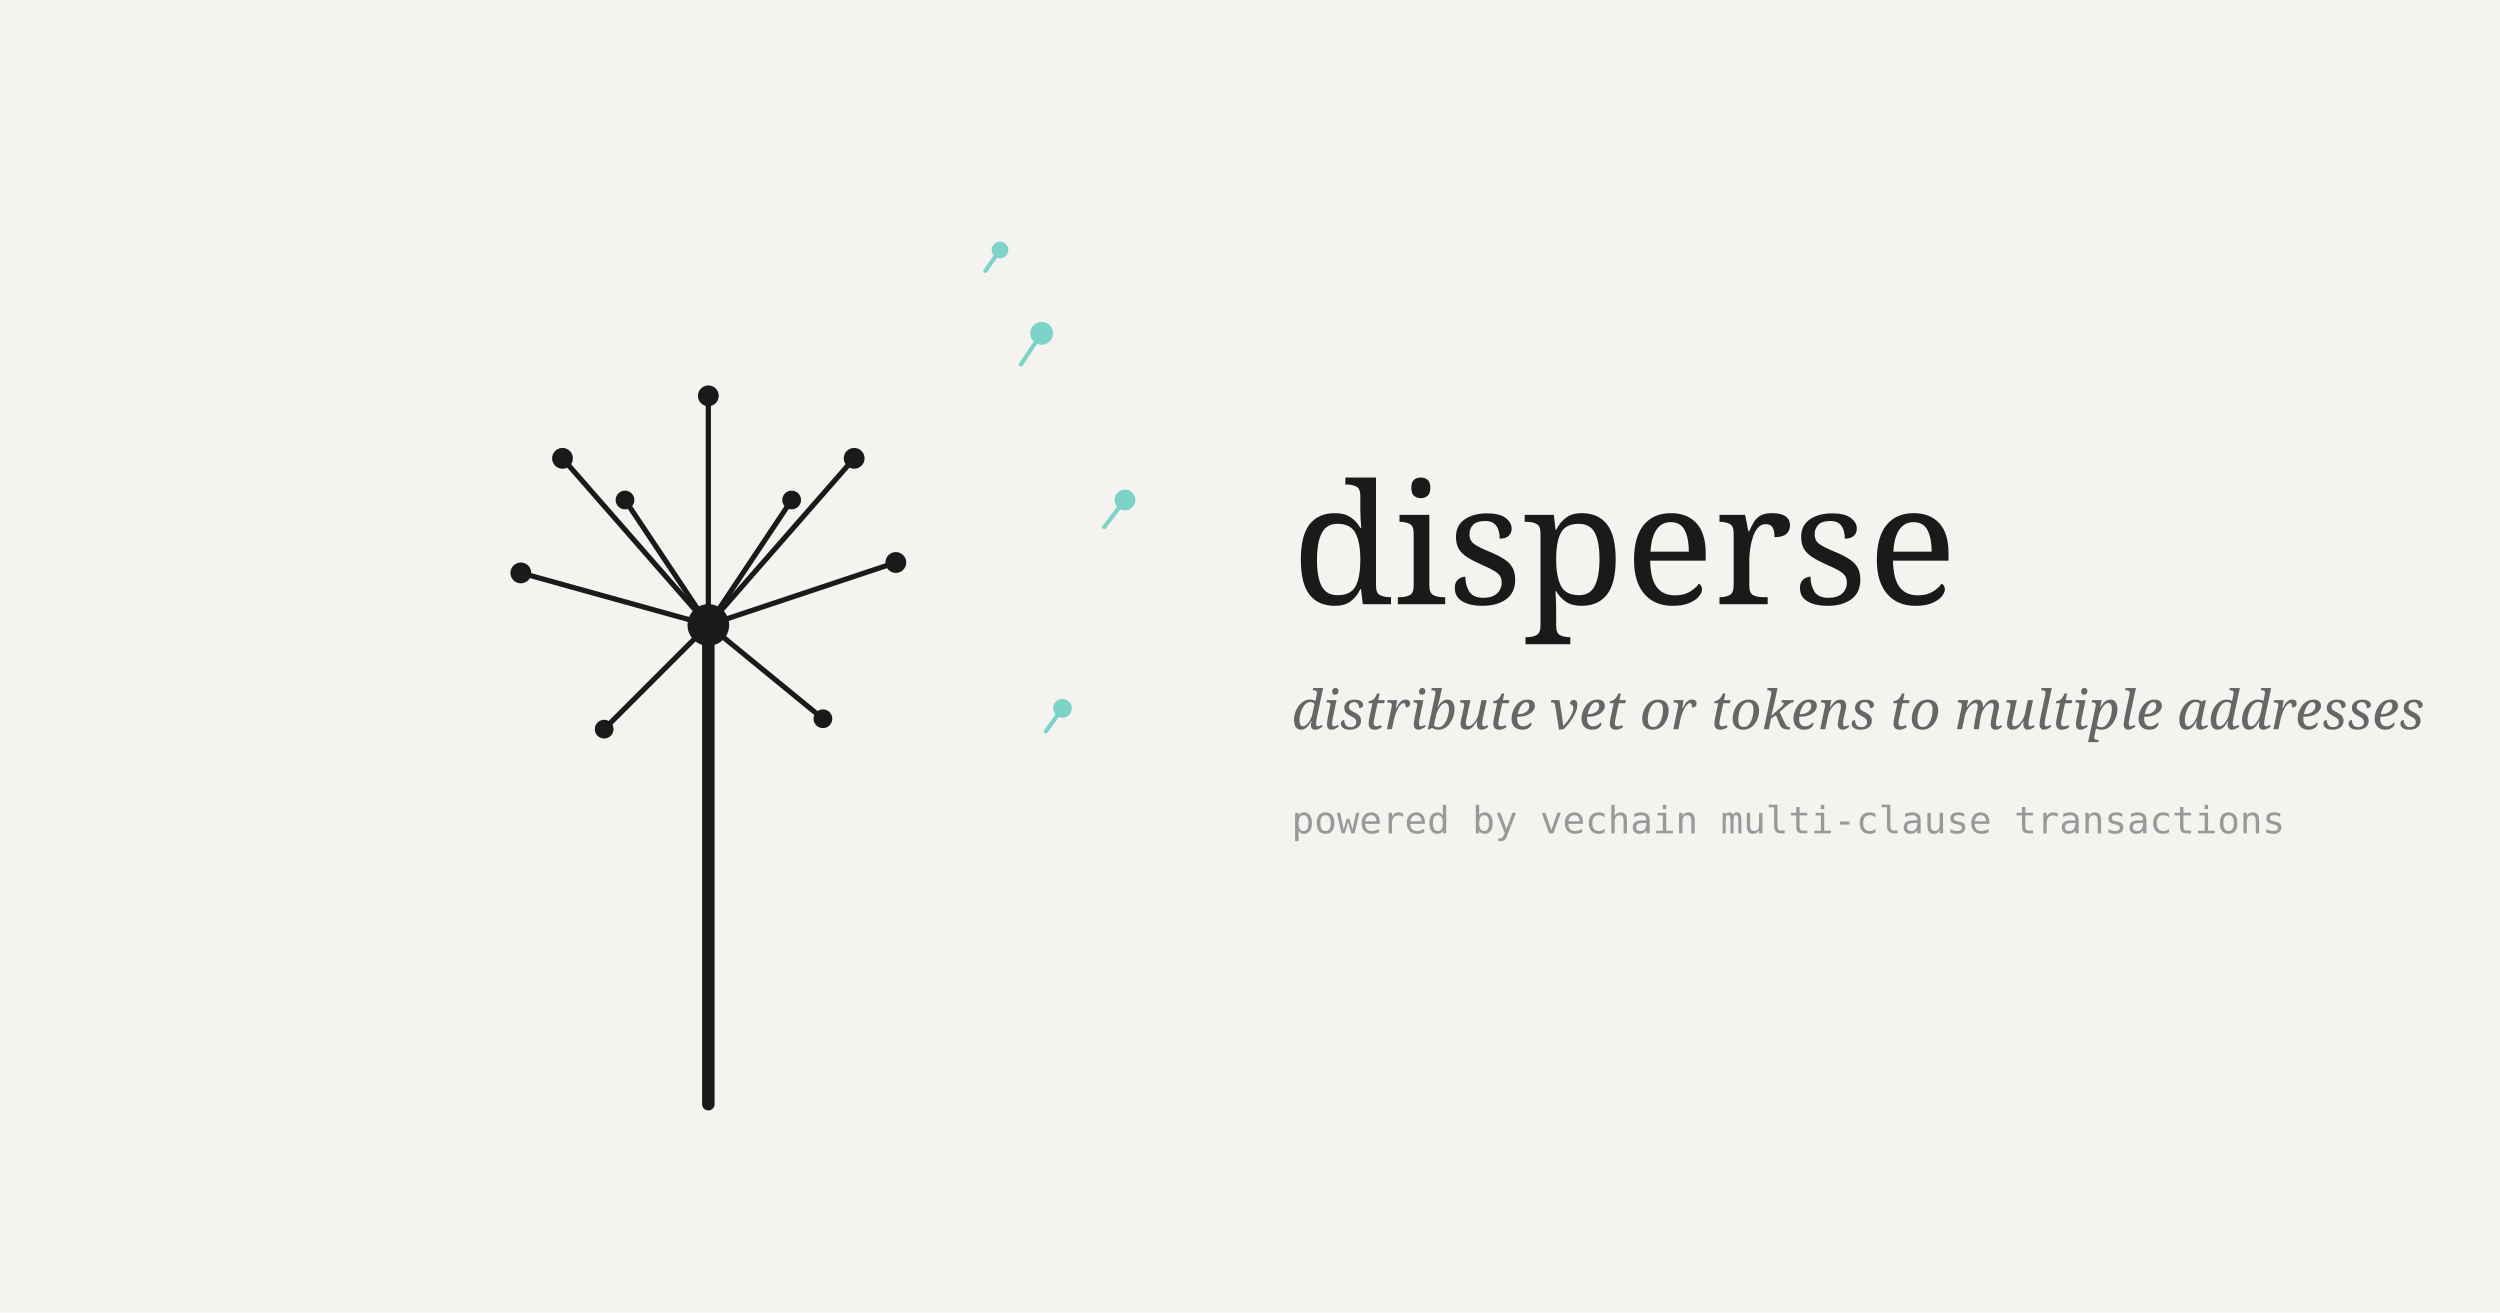
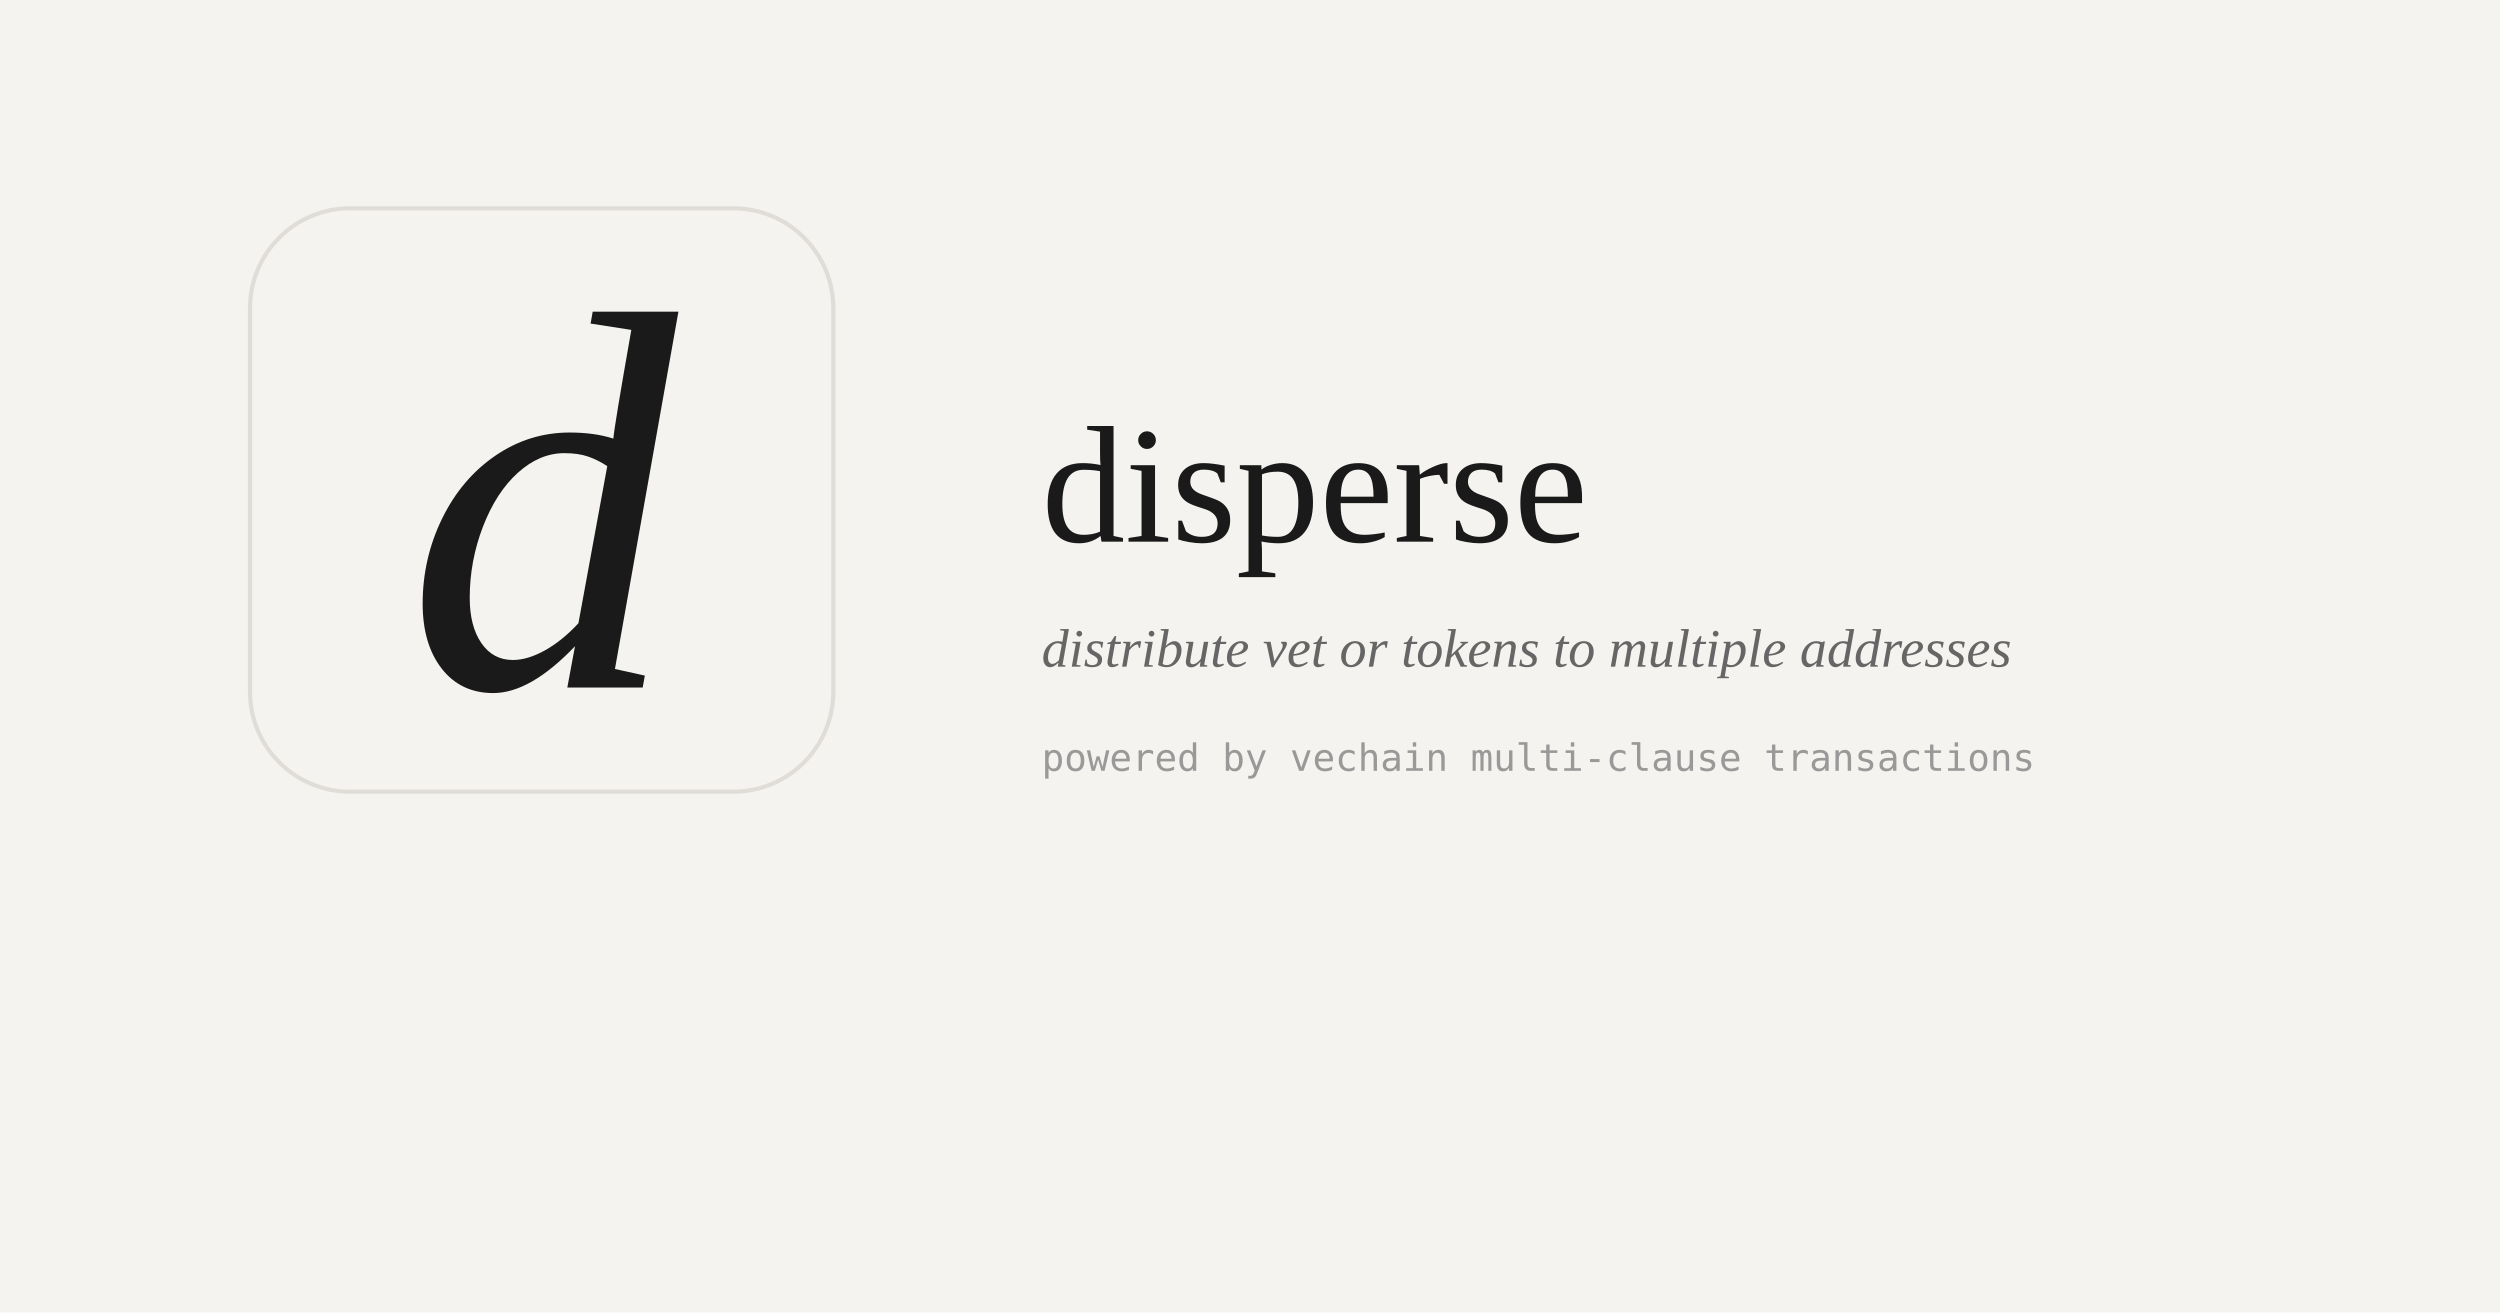
<svg xmlns="http://www.w3.org/2000/svg" width="1200" height="630" viewBox="0 0 1200 630">
  <rect width="1200" height="630" fill="#f5f3ef" />
-   <line x1="340" y1="530" x2="340" y2="310" stroke="#1a1a1a" stroke-width="6" stroke-linecap="round" />
-   <circle cx="340" cy="300" r="10" fill="#1a1a1a" />
-   <line x1="340" y1="300" x2="340" y2="190" stroke="#1a1a1a" stroke-width="2.5" stroke-linecap="round" />
-   <line x1="340" y1="300" x2="270" y2="220" stroke="#1a1a1a" stroke-width="2.5" stroke-linecap="round" />
-   <line x1="340" y1="300" x2="410" y2="220" stroke="#1a1a1a" stroke-width="2.5" stroke-linecap="round" />
-   <line x1="340" y1="300" x2="250" y2="275" stroke="#1a1a1a" stroke-width="2.5" stroke-linecap="round" />
-   <line x1="340" y1="300" x2="430" y2="270" stroke="#1a1a1a" stroke-width="2.5" stroke-linecap="round" />
-   <line x1="340" y1="300" x2="290" y2="350" stroke="#1a1a1a" stroke-width="2.5" stroke-linecap="round" />
-   <line x1="340" y1="300" x2="395" y2="345" stroke="#1a1a1a" stroke-width="2.5" stroke-linecap="round" />
-   <line x1="340" y1="300" x2="300" y2="240" stroke="#1a1a1a" stroke-width="2.5" stroke-linecap="round" />
-   <line x1="340" y1="300" x2="380" y2="240" stroke="#1a1a1a" stroke-width="2.5" stroke-linecap="round" />
-   <circle cx="340" cy="190" r="5" fill="#1a1a1a" />
-   <circle cx="270" cy="220" r="5" fill="#1a1a1a" />
-   <circle cx="410" cy="220" r="5" fill="#1a1a1a" />
-   <circle cx="250" cy="275" r="5" fill="#1a1a1a" />
-   <circle cx="430" cy="270" r="5" fill="#1a1a1a" />
-   <circle cx="290" cy="350" r="4.5" fill="#1a1a1a" />
-   <circle cx="395" cy="345" r="4.5" fill="#1a1a1a" />
-   <circle cx="300" cy="240" r="4.5" fill="#1a1a1a" />
-   <circle cx="380" cy="240" r="4.5" fill="#1a1a1a" />
-   <g fill="#7dd3c7" stroke="#7dd3c7" stroke-width="2" stroke-linecap="round">
-     <circle cx="500" cy="160" r="4.5" />
-     <line x1="500" y1="160" x2="490" y2="175" />
-     <circle cx="540" cy="240" r="4" />
-     <line x1="540" y1="240" x2="530" y2="253" />
-     <circle cx="510" cy="340" r="3.5" />
-     <line x1="510" y1="340" x2="502" y2="351" />
-     <circle cx="480" cy="120" r="3" />
-     <line x1="480" y1="120" x2="473" y2="130" />
-   </g>
-   <text x="620" y="290" font-family="serif" font-size="80" font-weight="400" fill="#1a1a1a">disperse</text>
-   <text x="620" y="350" font-family="serif" font-size="26" font-style="italic" fill="#666">distribute vet or tokens to multiple addresses</text>
-   <text x="620" y="400" font-family="monospace" font-size="18" fill="#999">powered by vechain multi-clause transactions</text>
+   <rect x="120" y="100" width="280" height="280" rx="48" fill="none" stroke="#e0ddd8" stroke-width="2" />
+   <text x="260" y="330" font-family="Georgia, 'Times New Roman', serif" font-size="260" font-style="italic" font-weight="400" fill="#1a1a1a" text-anchor="middle">d</text>
+   <text x="500" y="260" font-family="Georgia, 'Times New Roman', serif" font-size="80" font-weight="400" fill="#1a1a1a">disperse</text>
+   <text x="500" y="320" font-family="Georgia, 'Times New Roman', serif" font-size="26" font-style="italic" fill="#666">distribute vet or tokens to multiple addresses</text>
+   <text x="500" y="370" font-family="monospace" font-size="18" fill="#999">powered by vechain multi-clause transactions</text>
</svg>
